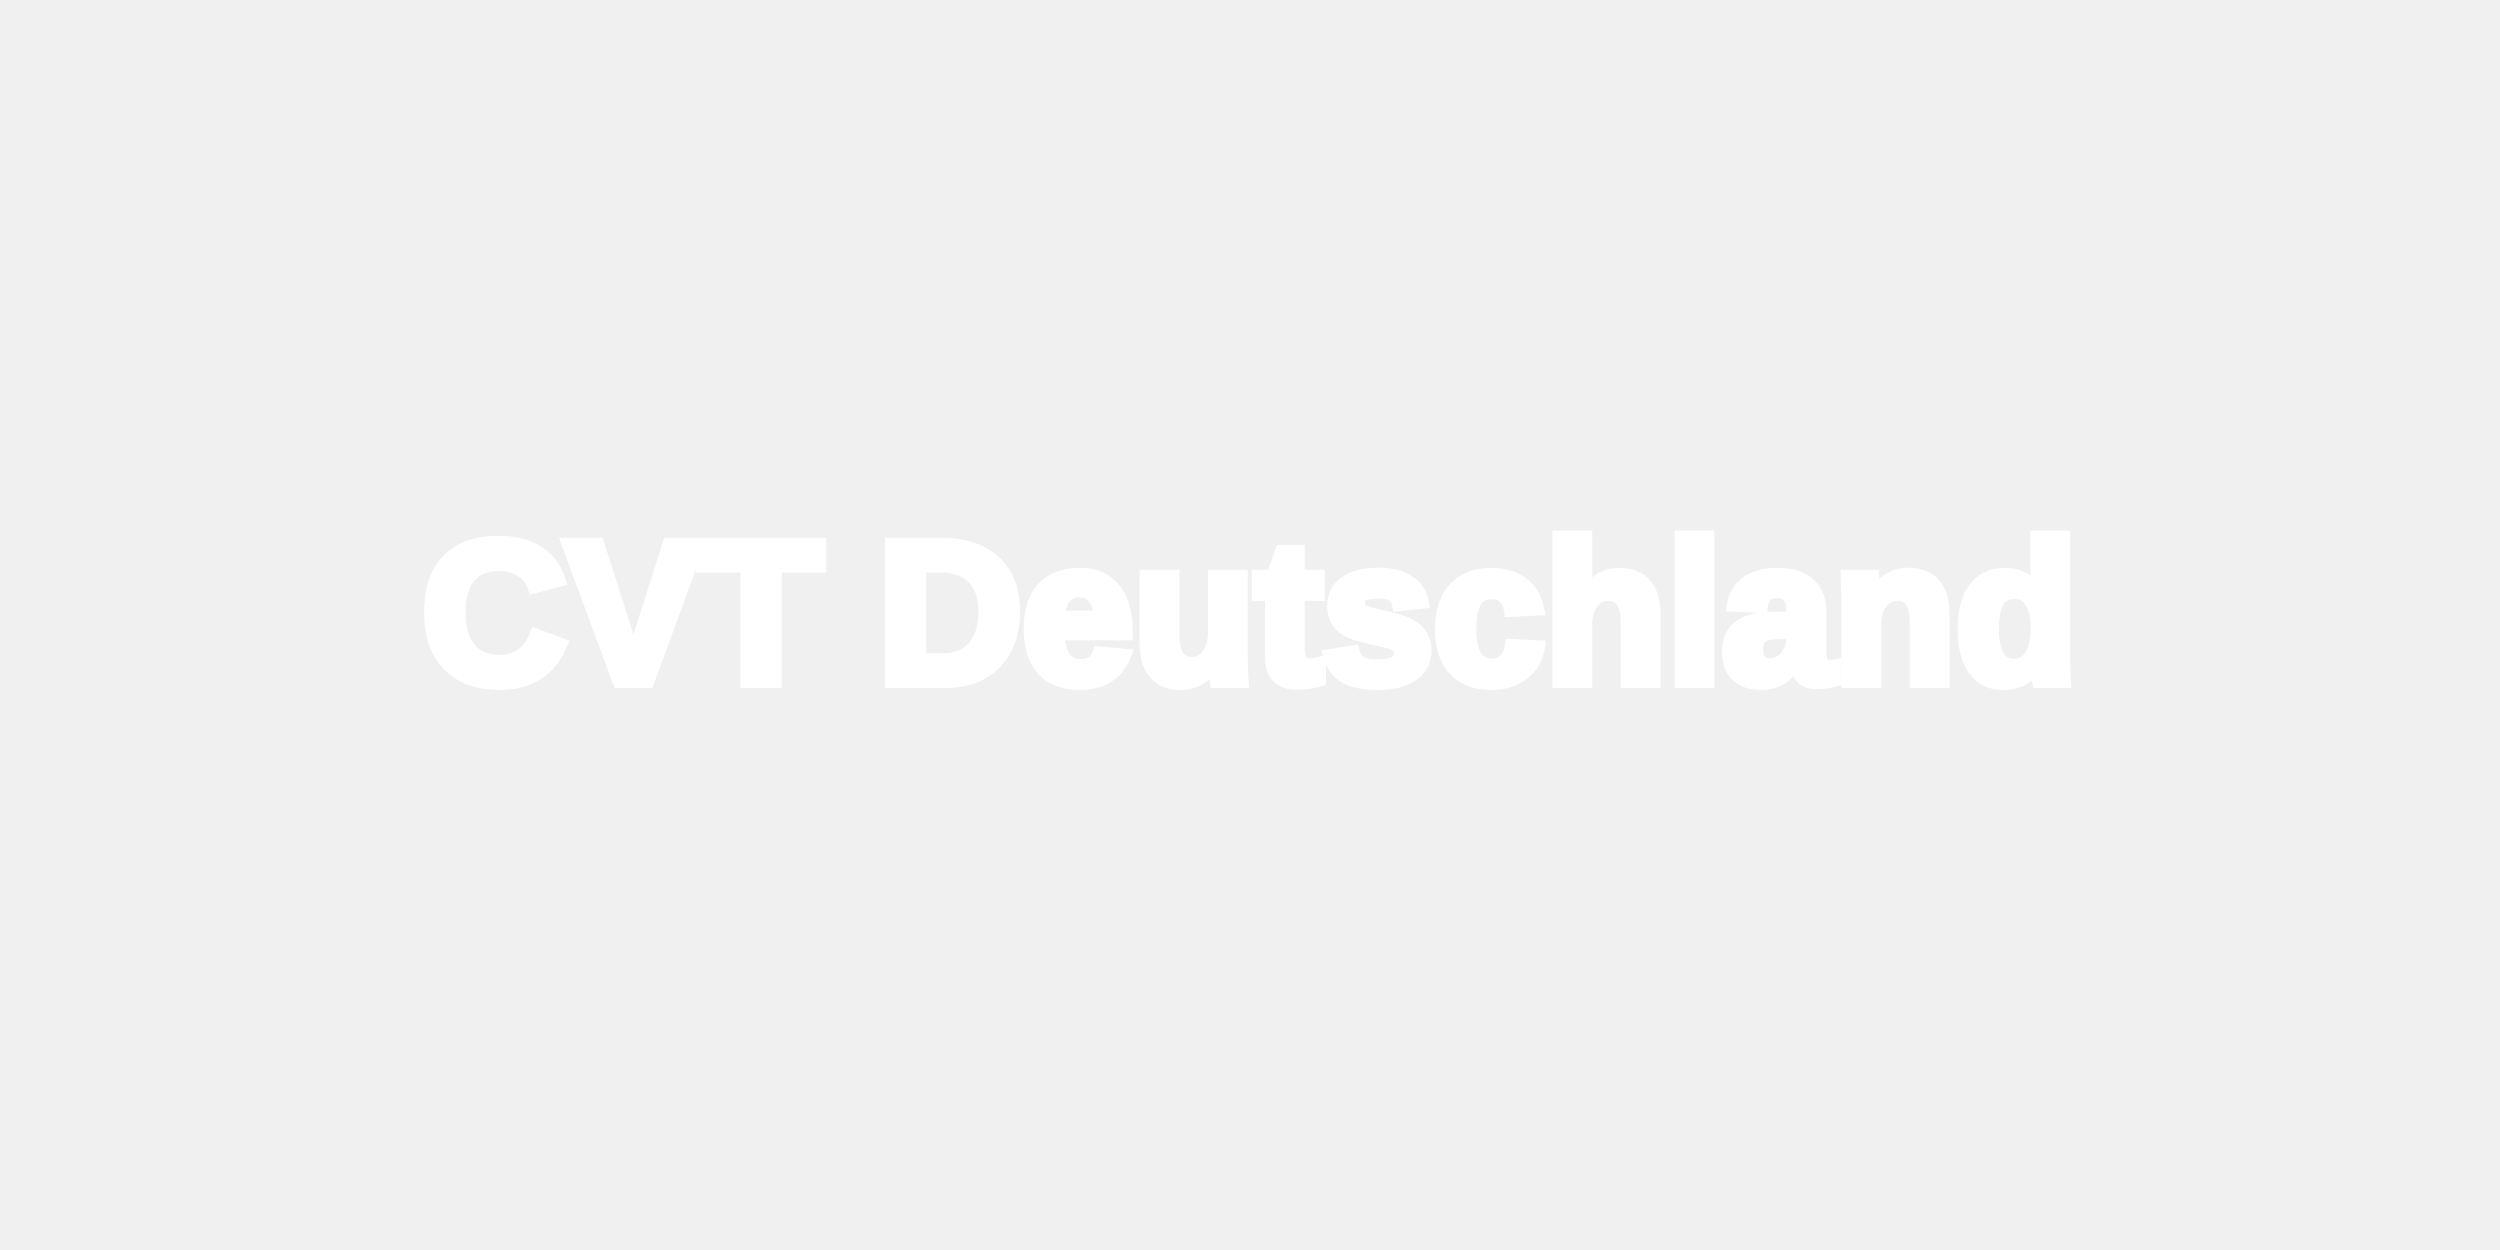
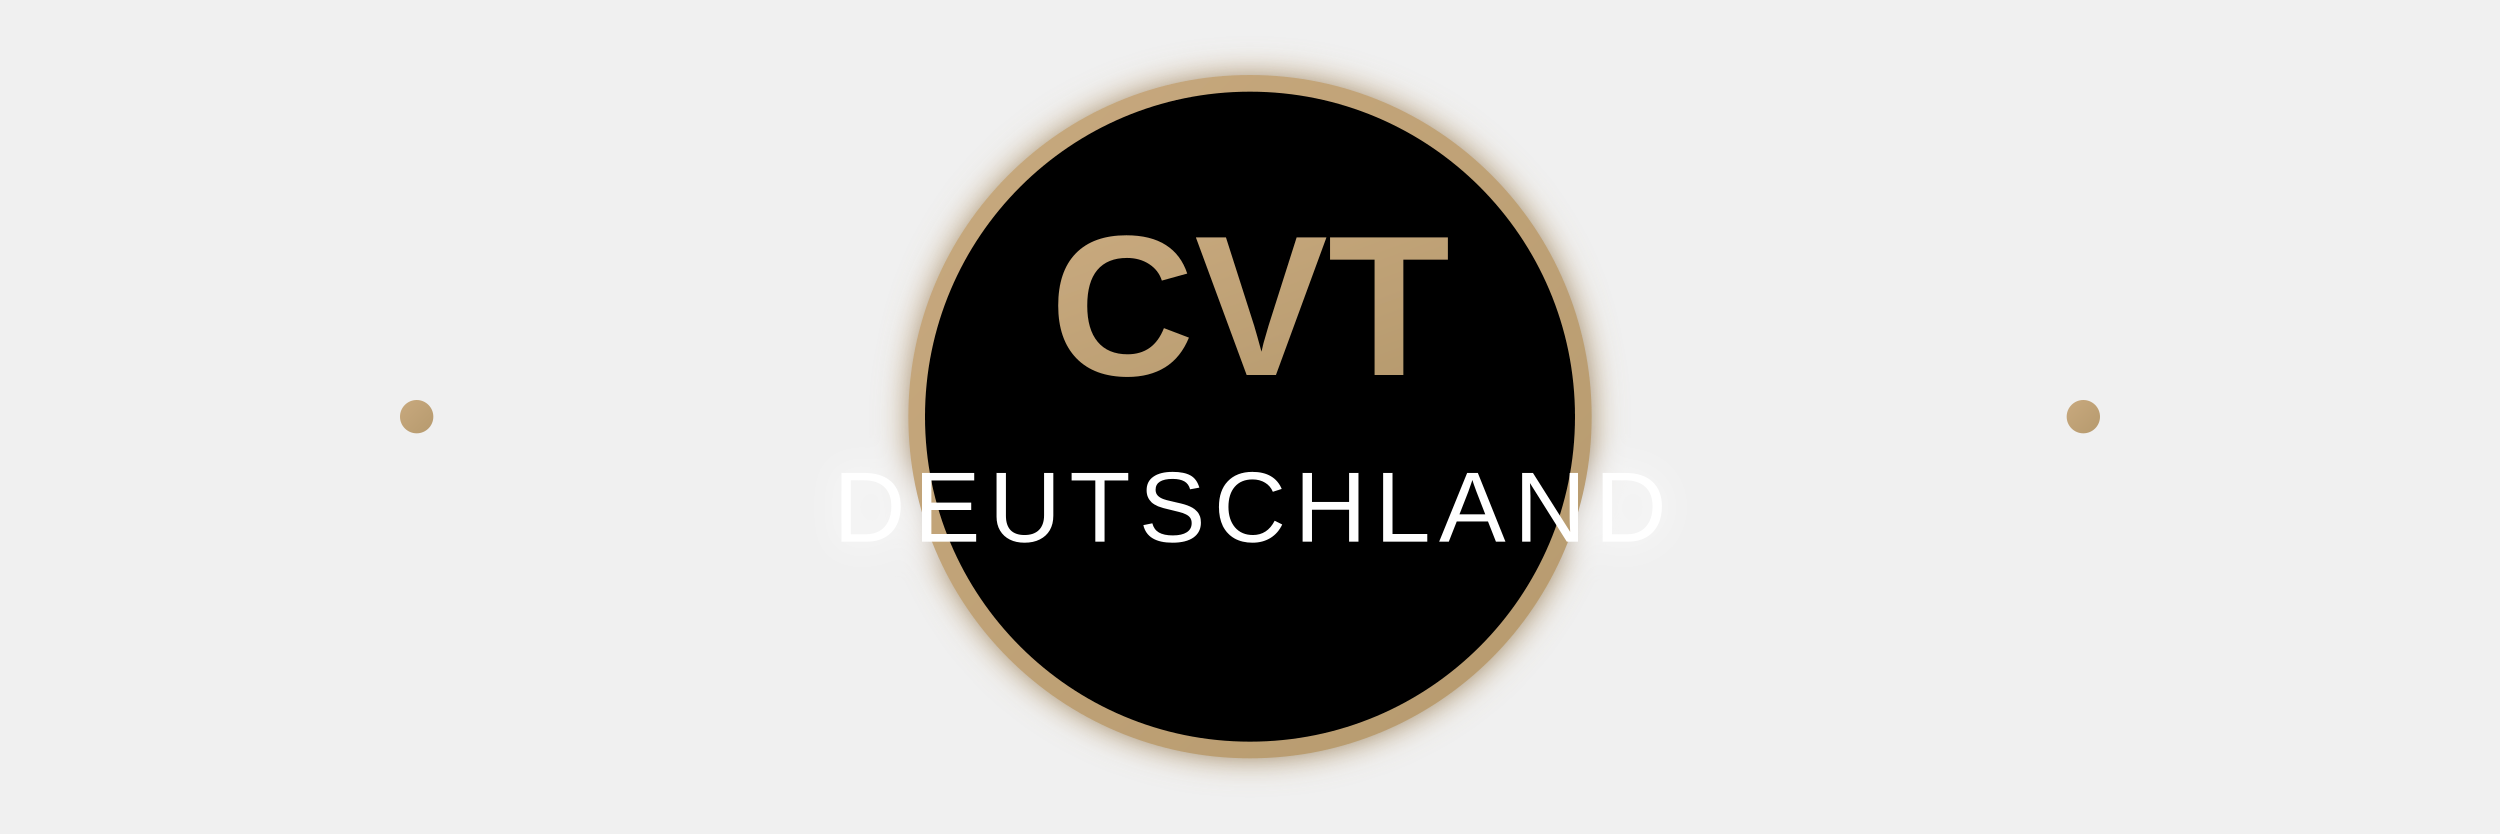
- <svg xmlns="http://www.w3.org/2000/svg" width="100%" height="100%" viewBox="0 0 200 100" version="1.1">
-   <g fill="white" stroke="white">
-     <text x="50%" y="50%" text-anchor="middle" dominant-baseline="middle" font-family="Arial" font-size="16" font-weight="bold">
-             CVT Deutschland
-         </text>
+ <svg xmlns="http://www.w3.org/2000/svg" width="300" height="100" viewBox="0 0 300 100" fill="none">
+   <defs>
+     <linearGradient id="goldGradient" x1="0%" y1="0%" x2="100%" y2="100%">
+       <stop offset="0%" style="stop-color:#C8A97E;stop-opacity:1" />
+       <stop offset="100%" style="stop-color:#B69A6E;stop-opacity:1" />
+     </linearGradient>
+     <filter id="glow">
+       <feGaussianBlur stdDeviation="2" result="coloredBlur" />
+       <feMerge>
+         <feMergeNode in="coloredBlur" />
+         <feMergeNode in="SourceGraphic" />
+       </feMerge>
+     </filter>
+   </defs>
+   <path d="M20 50 L280 50" stroke="url(#goldGradient)" stroke-width="0.5" stroke-dasharray="1 4" />
+   <g transform="translate(150, 50)" filter="url(#glow)">
+     <circle cx="0" cy="0" r="40" fill="black" stroke="url(#goldGradient)" stroke-width="2" />
+     <text x="0" y="-5" text-anchor="middle" font-family="Arial" font-size="24" font-weight="bold" fill="url(#goldGradient)">CVT</text>
+     <text x="0" y="15" text-anchor="middle" font-family="Arial" font-size="12" letter-spacing="1" fill="#FFFFFF">DEUTSCHLAND</text>
  </g>
+   <circle cx="50" cy="50" r="2" fill="url(#goldGradient)" />
+   <circle cx="250" cy="50" r="2" fill="url(#goldGradient)" />
</svg>
